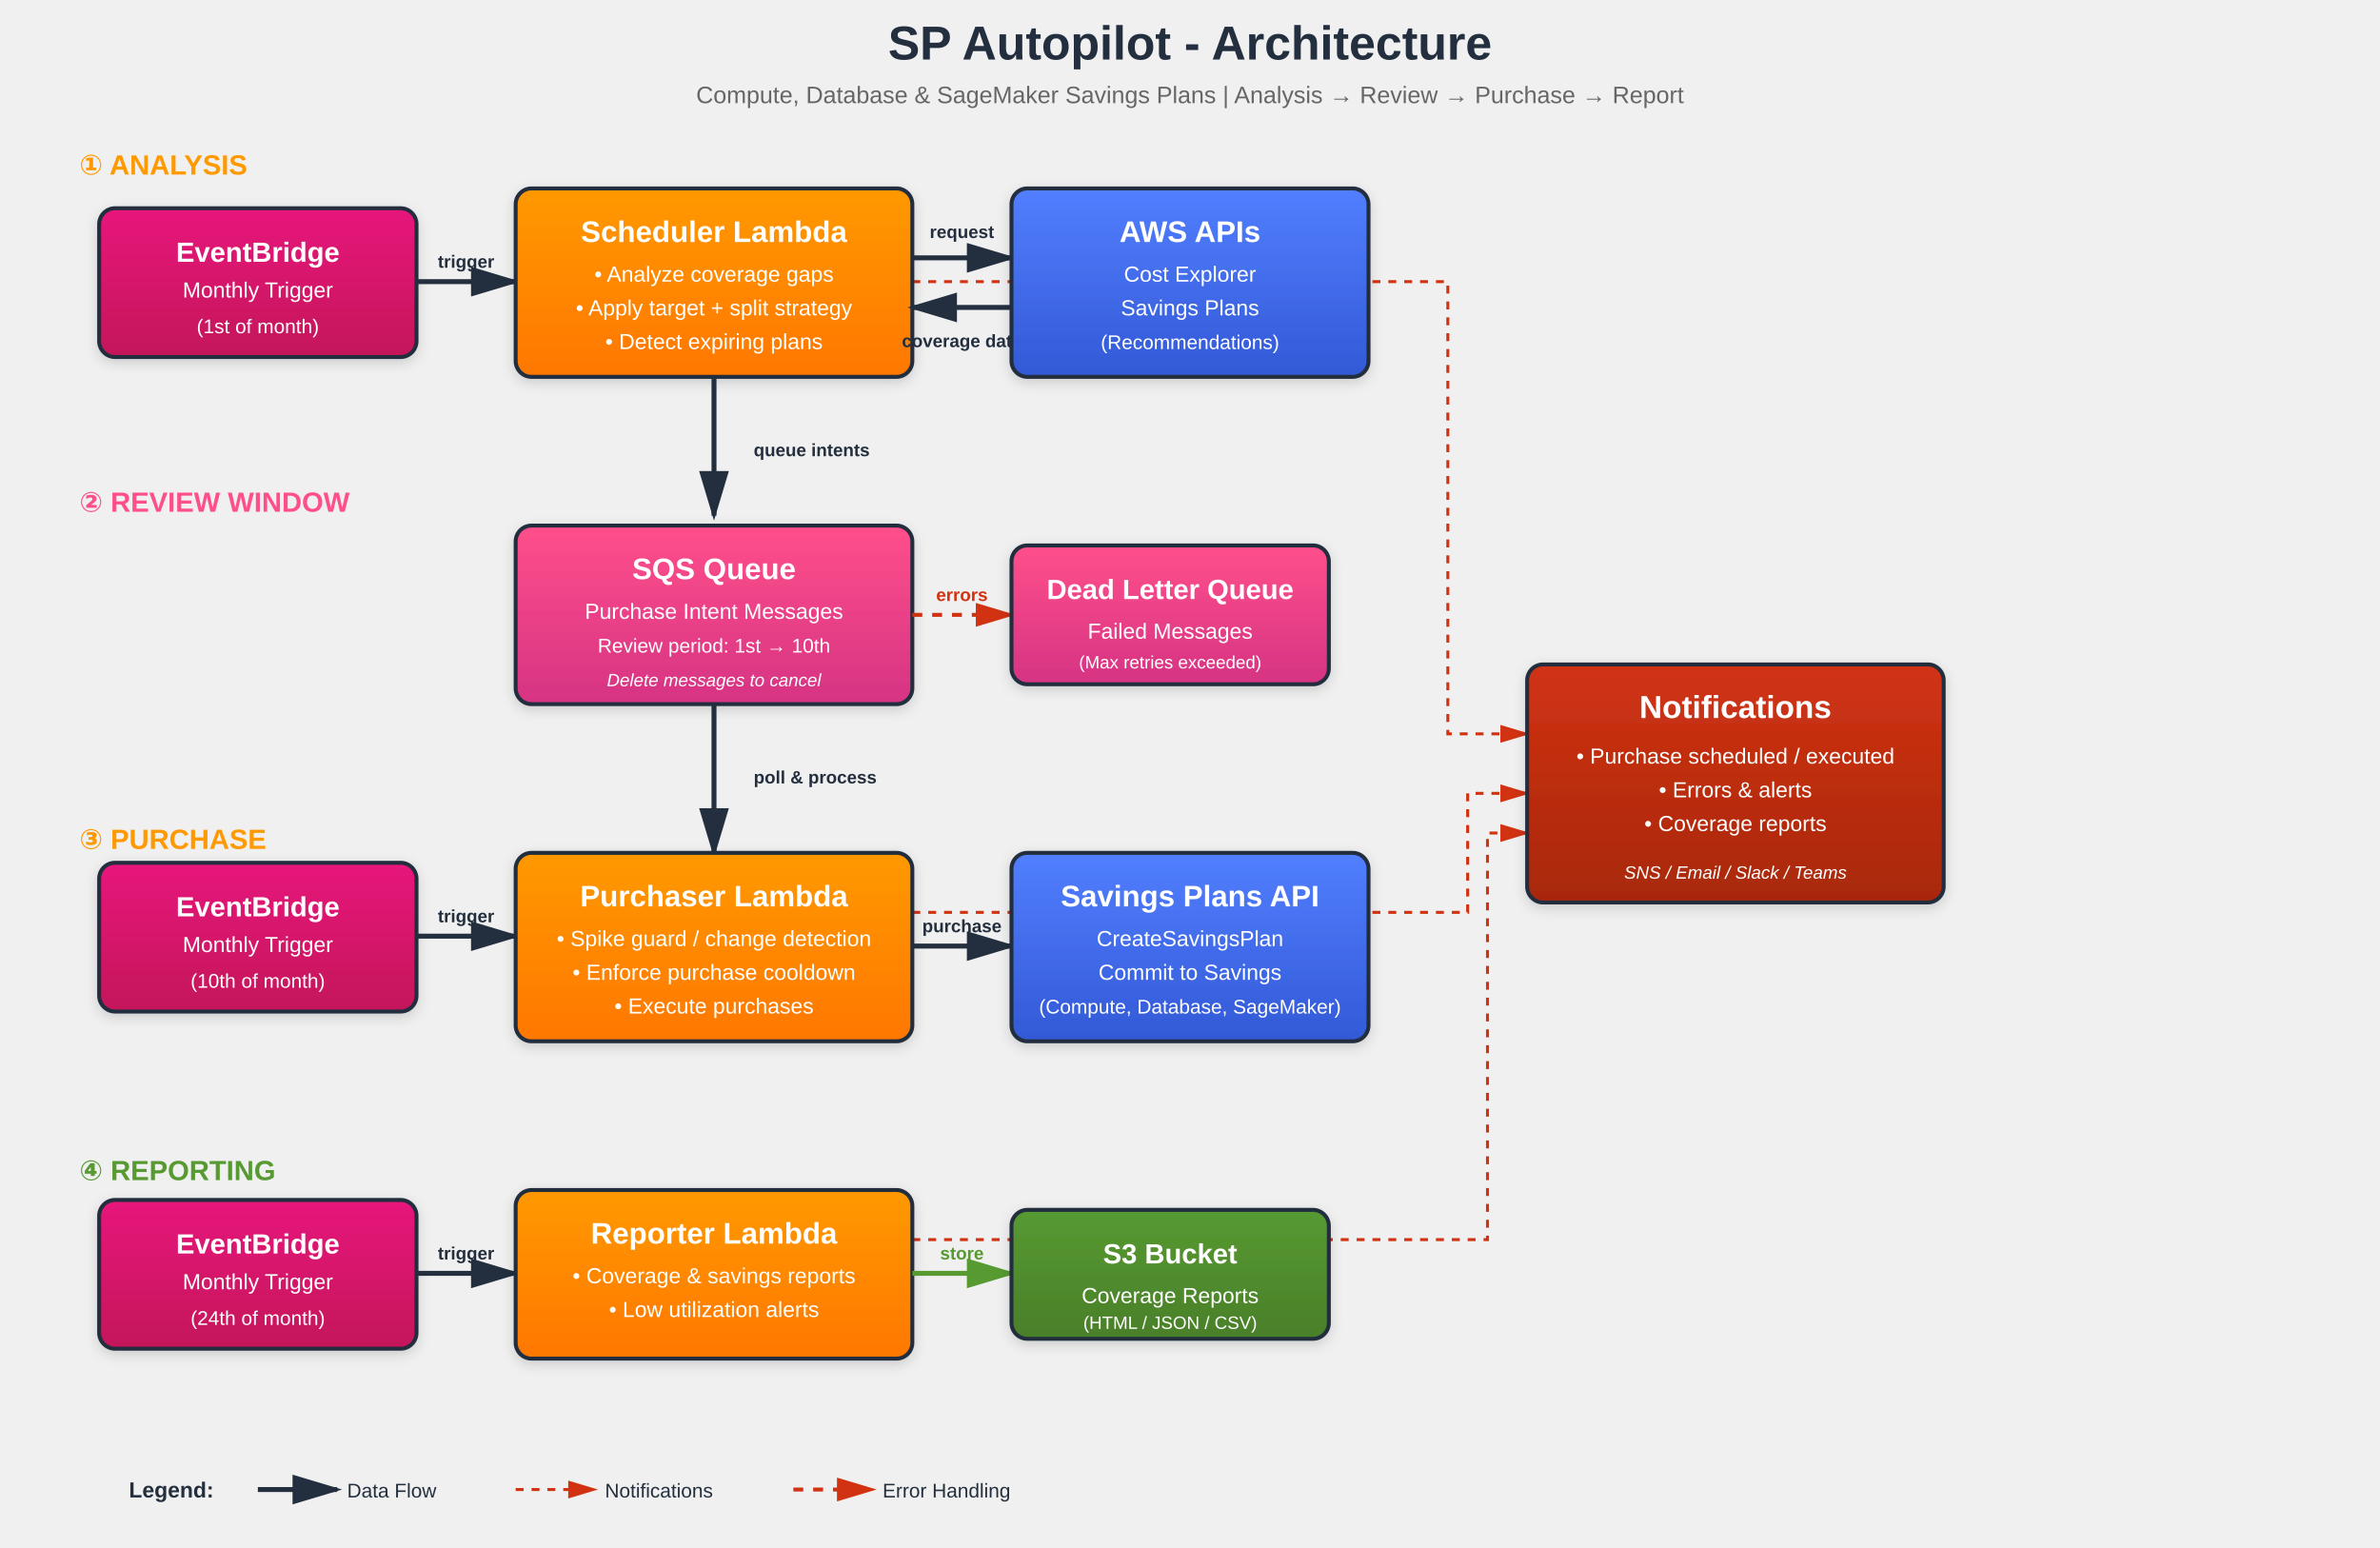
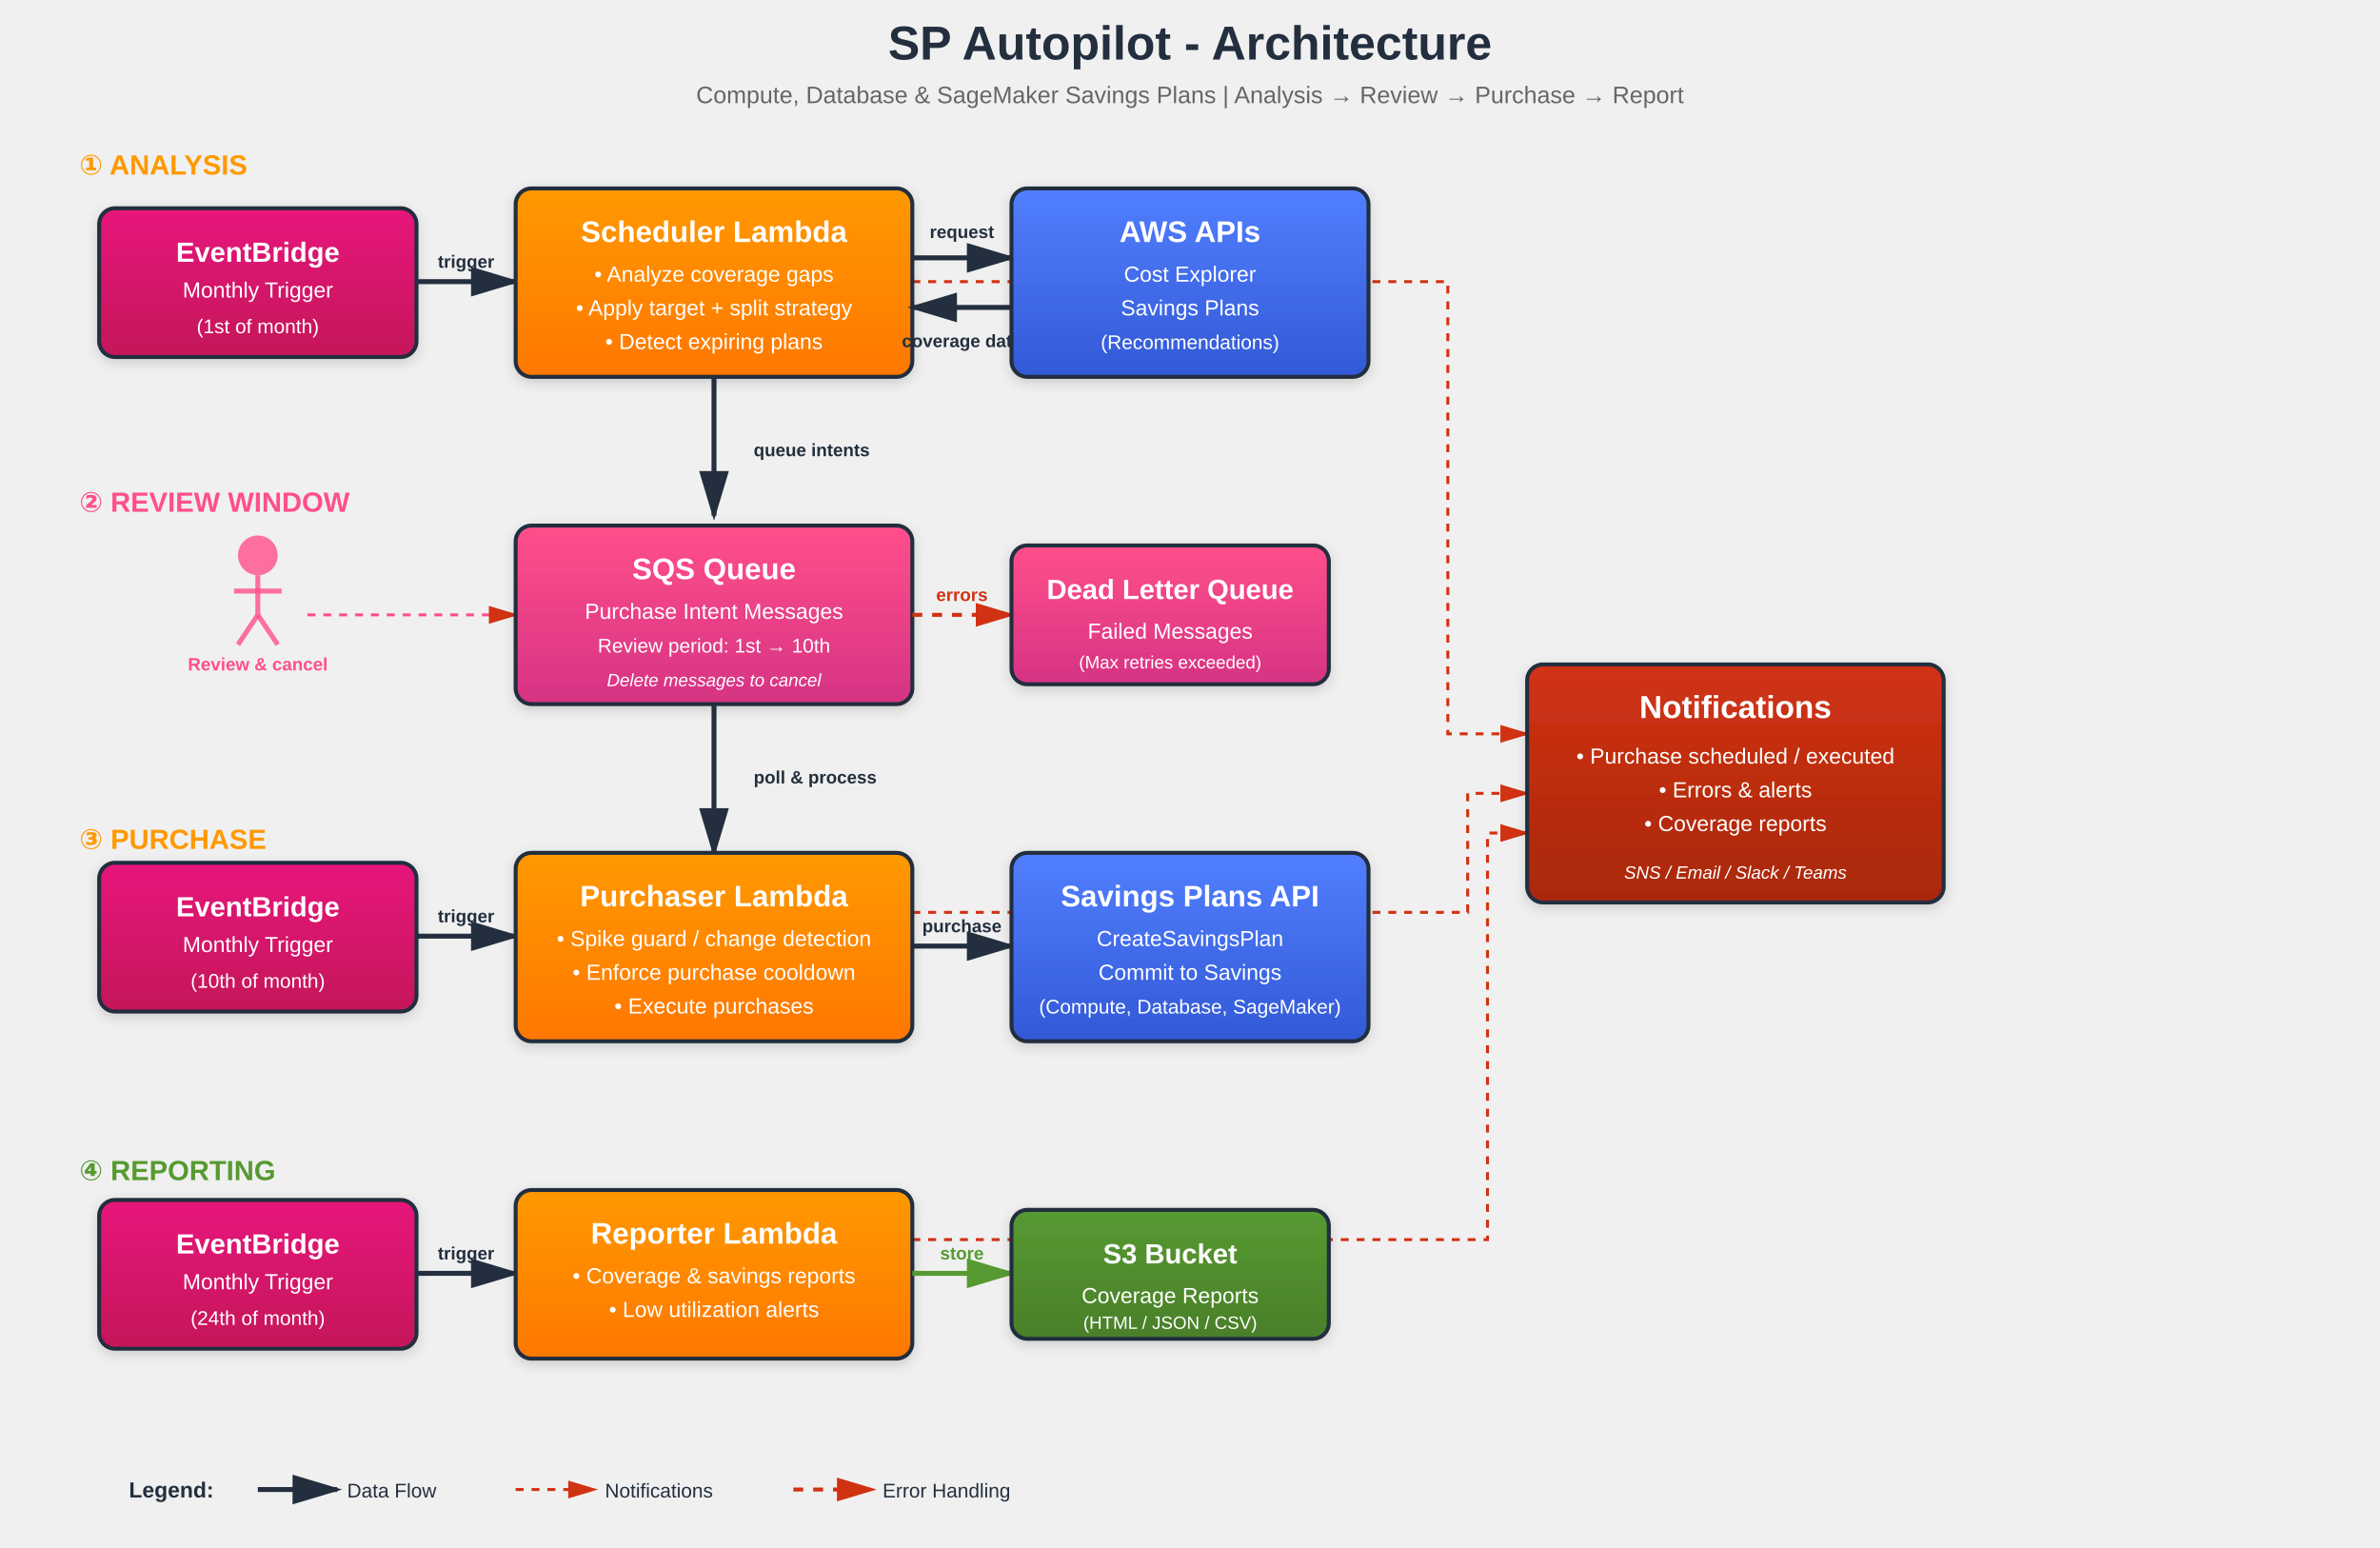
<svg xmlns="http://www.w3.org/2000/svg" width="1200" height="780">
  <defs>
    <linearGradient id="lambdaGrad" x1="0%" y1="0%" x2="0%" y2="100%">
      <stop offset="0" style="stop-color:#FF9900;stop-opacity:1" />
      <stop offset="1" style="stop-color:#FF7700;stop-opacity:1" />
    </linearGradient>
    <linearGradient id="sqsGrad" x1="0%" y1="0%" x2="0%" y2="100%">
      <stop offset="0" style="stop-color:#FF4F8B;stop-opacity:1" />
      <stop offset="1" style="stop-color:#D63384;stop-opacity:1" />
    </linearGradient>
    <linearGradient id="eventBridgeGrad" x1="0%" y1="0%" x2="0%" y2="100%">
      <stop offset="0" style="stop-color:#E7157B;stop-opacity:1" />
      <stop offset="1" style="stop-color:#C4135A;stop-opacity:1" />
    </linearGradient>
    <linearGradient id="apiGrad" x1="0%" y1="0%" x2="0%" y2="100%">
      <stop offset="0" style="stop-color:#527FFF;stop-opacity:1" />
      <stop offset="1" style="stop-color:#3259D6;stop-opacity:1" />
    </linearGradient>
    <linearGradient id="snsGrad" x1="0%" y1="0%" x2="0%" y2="100%">
      <stop offset="0" style="stop-color:#D13212;stop-opacity:1" />
      <stop offset="1" style="stop-color:#A82810;stop-opacity:1" />
    </linearGradient>
    <linearGradient id="s3Grad" x1="0%" y1="0%" x2="0%" y2="100%">
      <stop offset="0" style="stop-color:#569A31;stop-opacity:1" />
      <stop offset="1" style="stop-color:#4A7F2A;stop-opacity:1" />
    </linearGradient>
    <filter id="shadow" x="-50%" y="-50%" width="200%" height="200%">
      <feDropShadow dx="0" dy="2" stdDeviation="3" flood-opacity="0.15" />
    </filter>
    <marker id="arrowhead" markerWidth="10" markerHeight="10" refX="9" refY="3" orient="auto">
      <polygon points="0 0, 10 3, 0 6" fill="#232F3E" />
    </marker>
    <marker id="arrowheadRed" markerWidth="10" markerHeight="10" refX="9" refY="3" orient="auto">
      <polygon points="0 0, 10 3, 0 6" fill="#D13212" />
    </marker>
    <marker id="arrowheadNotif" markerWidth="10" markerHeight="10" refX="9" refY="3" orient="auto">
      <polygon points="0 0, 10 3, 0 6" fill="#D13212" />
    </marker>
    <marker id="arrowheadGreen" markerWidth="10" markerHeight="10" refX="9" refY="3" orient="auto">
      <polygon points="0 0, 10 3, 0 6" fill="#569A31" />
    </marker>
  </defs>
  <text x="600" y="30" text-anchor="middle" font-family="Arial, sans-serif" font-size="24" font-weight="bold" fill="#232F3E">SP Autopilot - Architecture</text>
  <text x="600" y="52" text-anchor="middle" font-family="Arial, sans-serif" font-size="12" fill="#666">Compute, Database &amp; SageMaker Savings Plans | Analysis → Review → Purchase → Report</text>
  <polyline points="460,142 730,142 730,370 770,370" stroke="#D13212" stroke-width="1.5" stroke-dasharray="4,4" fill="none" marker-end="url(#arrowheadNotif)" />
  <polyline points="460,460 740,460 740,400 770,400" stroke="#D13212" stroke-width="1.5" stroke-dasharray="4,4" fill="none" marker-end="url(#arrowheadNotif)" />
  <polyline points="460,625 750,625 750,420 770,420" stroke="#D13212" stroke-width="1.5" stroke-dasharray="4,4" fill="none" marker-end="url(#arrowheadNotif)" />
  <text x="40" y="88" font-family="Arial, sans-serif" font-size="14" font-weight="bold" fill="#FF9900">① ANALYSIS</text>
  <rect x="50" y="105" width="160" height="75" rx="8" fill="url(#eventBridgeGrad)" stroke="#232F3E" stroke-width="2" filter="url(#shadow)" />
  <text x="130" y="132" text-anchor="middle" font-family="Arial, sans-serif" font-size="14" font-weight="bold" fill="white">EventBridge</text>
  <text x="130" y="150" text-anchor="middle" font-family="Arial, sans-serif" font-size="11" fill="white">Monthly Trigger</text>
  <text x="130" y="168" text-anchor="middle" font-family="Arial, sans-serif" font-size="10" fill="white">(1st of month)</text>
  <line x1="210" y1="142" x2="260" y2="142" stroke="#232F3E" stroke-width="2.5" marker-end="url(#arrowhead)" />
  <text x="235" y="135" text-anchor="middle" font-family="Arial, sans-serif" font-size="9" fill="#232F3E" font-weight="bold">trigger</text>
  <rect x="260" y="95" width="200" height="95" rx="8" fill="url(#lambdaGrad)" stroke="#232F3E" stroke-width="2" filter="url(#shadow)" />
  <text x="360" y="122" text-anchor="middle" font-family="Arial, sans-serif" font-size="15" font-weight="bold" fill="white">Scheduler Lambda</text>
  <text x="360" y="142" text-anchor="middle" font-family="Arial, sans-serif" font-size="11" fill="white">• Analyze coverage gaps</text>
  <text x="360" y="159" text-anchor="middle" font-family="Arial, sans-serif" font-size="11" fill="white">• Apply target + split strategy</text>
  <text x="360" y="176" text-anchor="middle" font-family="Arial, sans-serif" font-size="11" fill="white">• Detect expiring plans</text>
  <line x1="460" y1="130" x2="510" y2="130" stroke="#232F3E" stroke-width="2.5" marker-end="url(#arrowhead)" />
  <text x="485" y="120" text-anchor="middle" font-family="Arial, sans-serif" font-size="9" fill="#232F3E" font-weight="bold">request</text>
  <line x1="510" y1="155" x2="460" y2="155" stroke="#232F3E" stroke-width="2.5" marker-end="url(#arrowhead)" />
  <text x="485" y="175" text-anchor="middle" font-family="Arial, sans-serif" font-size="9" fill="#232F3E" font-weight="bold">coverage data</text>
  <rect x="510" y="95" width="180" height="95" rx="8" fill="url(#apiGrad)" stroke="#232F3E" stroke-width="2" filter="url(#shadow)" />
  <text x="600" y="122" text-anchor="middle" font-family="Arial, sans-serif" font-size="15" font-weight="bold" fill="white">AWS APIs</text>
  <text x="600" y="142" text-anchor="middle" font-family="Arial, sans-serif" font-size="11" fill="white">Cost Explorer</text>
  <text x="600" y="159" text-anchor="middle" font-family="Arial, sans-serif" font-size="11" fill="white">Savings Plans</text>
  <text x="600" y="176" text-anchor="middle" font-family="Arial, sans-serif" font-size="10" fill="white">(Recommendations)</text>
  <line x1="360" y1="190" x2="360" y2="260" stroke="#232F3E" stroke-width="2.5" marker-end="url(#arrowhead)" />
  <text x="380" y="230" font-family="Arial, sans-serif" font-size="9" fill="#232F3E" font-weight="bold">queue intents</text>
  <text x="40" y="258" font-family="Arial, sans-serif" font-size="14" font-weight="bold" fill="#FF4F8B">② REVIEW WINDOW</text>
+   <g transform="translate(130, 280)">
+     <circle cx="0" cy="0" r="10" fill="#FF4F8B" opacity="0.8" />
+     <line x1="0" y1="10" x2="0" y2="30" stroke="#FF4F8B" stroke-width="2.5" opacity="0.8" />
+     <line x1="-12" y1="18" x2="12" y2="18" stroke="#FF4F8B" stroke-width="2.5" opacity="0.8" />
+     <line x1="0" y1="30" x2="-10" y2="45" stroke="#FF4F8B" stroke-width="2.5" opacity="0.8" />
+     <line x1="0" y1="30" x2="10" y2="45" stroke="#FF4F8B" stroke-width="2.5" opacity="0.8" />
+     <text x="0" y="58" text-anchor="middle" font-family="Arial, sans-serif" font-size="9" fill="#FF4F8B" font-weight="bold">Review &amp; cancel</text>
+   </g>
+   <line x1="155" y1="310" x2="260" y2="310" stroke="#FF4F8B" stroke-width="1.5" stroke-dasharray="4,4" marker-end="url(#arrowheadNotif)" />
  <rect x="260" y="265" width="200" height="90" rx="8" fill="url(#sqsGrad)" stroke="#232F3E" stroke-width="2" filter="url(#shadow)" />
  <text x="360" y="292" text-anchor="middle" font-family="Arial, sans-serif" font-size="15" font-weight="bold" fill="white">SQS Queue</text>
  <text x="360" y="312" text-anchor="middle" font-family="Arial, sans-serif" font-size="11" fill="white">Purchase Intent Messages</text>
  <text x="360" y="329" text-anchor="middle" font-family="Arial, sans-serif" font-size="10" fill="white">Review period: 1st → 10th</text>
  <text x="360" y="346" text-anchor="middle" font-family="Arial, sans-serif" font-size="9" font-style="italic" fill="white">Delete messages to cancel</text>
  <line x1="460" y1="310" x2="510" y2="310" stroke="#D13212" stroke-width="2" marker-end="url(#arrowheadRed)" stroke-dasharray="5,5" />
  <text x="485" y="303" text-anchor="middle" font-family="Arial, sans-serif" font-size="9" fill="#D13212" font-weight="bold">errors</text>
  <rect x="510" y="275" width="160" height="70" rx="8" fill="url(#sqsGrad)" stroke="#232F3E" stroke-width="2" filter="url(#shadow)" />
  <text x="590" y="302" text-anchor="middle" font-family="Arial, sans-serif" font-size="14" font-weight="bold" fill="white">Dead Letter Queue</text>
  <text x="590" y="322" text-anchor="middle" font-family="Arial, sans-serif" font-size="11" fill="white">Failed Messages</text>
  <text x="590" y="337" text-anchor="middle" font-family="Arial, sans-serif" font-size="9" fill="white">(Max retries exceeded)</text>
  <line x1="360" y1="355" x2="360" y2="430" stroke="#232F3E" stroke-width="2.5" marker-end="url(#arrowhead)" />
  <text x="380" y="395" font-family="Arial, sans-serif" font-size="9" fill="#232F3E" font-weight="bold">poll &amp; process</text>
  <text x="40" y="428" font-family="Arial, sans-serif" font-size="14" font-weight="bold" fill="#FF9900">③ PURCHASE</text>
  <rect x="50" y="435" width="160" height="75" rx="8" fill="url(#eventBridgeGrad)" stroke="#232F3E" stroke-width="2" filter="url(#shadow)" />
  <text x="130" y="462" text-anchor="middle" font-family="Arial, sans-serif" font-size="14" font-weight="bold" fill="white">EventBridge</text>
  <text x="130" y="480" text-anchor="middle" font-family="Arial, sans-serif" font-size="11" fill="white">Monthly Trigger</text>
  <text x="130" y="498" text-anchor="middle" font-family="Arial, sans-serif" font-size="10" fill="white">(10th of month)</text>
  <line x1="210" y1="472" x2="260" y2="472" stroke="#232F3E" stroke-width="2.5" marker-end="url(#arrowhead)" />
  <text x="235" y="465" text-anchor="middle" font-family="Arial, sans-serif" font-size="9" fill="#232F3E" font-weight="bold">trigger</text>
  <rect x="260" y="430" width="200" height="95" rx="8" fill="url(#lambdaGrad)" stroke="#232F3E" stroke-width="2" filter="url(#shadow)" />
  <text x="360" y="457" text-anchor="middle" font-family="Arial, sans-serif" font-size="15" font-weight="bold" fill="white">Purchaser Lambda</text>
  <text x="360" y="477" text-anchor="middle" font-family="Arial, sans-serif" font-size="11" fill="white">• Spike guard / change detection</text>
  <text x="360" y="494" text-anchor="middle" font-family="Arial, sans-serif" font-size="11" fill="white">• Enforce purchase cooldown</text>
  <text x="360" y="511" text-anchor="middle" font-family="Arial, sans-serif" font-size="11" fill="white">• Execute purchases</text>
  <line x1="460" y1="477" x2="510" y2="477" stroke="#232F3E" stroke-width="2.5" marker-end="url(#arrowhead)" />
  <text x="485" y="470" text-anchor="middle" font-family="Arial, sans-serif" font-size="9" fill="#232F3E" font-weight="bold">purchase</text>
  <rect x="510" y="430" width="180" height="95" rx="8" fill="url(#apiGrad)" stroke="#232F3E" stroke-width="2" filter="url(#shadow)" />
  <text x="600" y="457" text-anchor="middle" font-family="Arial, sans-serif" font-size="15" font-weight="bold" fill="white">Savings Plans API</text>
  <text x="600" y="477" text-anchor="middle" font-family="Arial, sans-serif" font-size="11" fill="white">CreateSavingsPlan</text>
  <text x="600" y="494" text-anchor="middle" font-family="Arial, sans-serif" font-size="11" fill="white">Commit to Savings</text>
  <text x="600" y="511" text-anchor="middle" font-family="Arial, sans-serif" font-size="10" fill="white">(Compute, Database, SageMaker)</text>
  <text x="40" y="595" font-family="Arial, sans-serif" font-size="14" font-weight="bold" fill="#569A31">④ REPORTING</text>
  <rect x="50" y="605" width="160" height="75" rx="8" fill="url(#eventBridgeGrad)" stroke="#232F3E" stroke-width="2" filter="url(#shadow)" />
  <text x="130" y="632" text-anchor="middle" font-family="Arial, sans-serif" font-size="14" font-weight="bold" fill="white">EventBridge</text>
  <text x="130" y="650" text-anchor="middle" font-family="Arial, sans-serif" font-size="11" fill="white">Monthly Trigger</text>
  <text x="130" y="668" text-anchor="middle" font-family="Arial, sans-serif" font-size="10" fill="white">(24th of month)</text>
  <line x1="210" y1="642" x2="260" y2="642" stroke="#232F3E" stroke-width="2.5" marker-end="url(#arrowhead)" />
  <text x="235" y="635" text-anchor="middle" font-family="Arial, sans-serif" font-size="9" fill="#232F3E" font-weight="bold">trigger</text>
  <rect x="260" y="600" width="200" height="85" rx="8" fill="url(#lambdaGrad)" stroke="#232F3E" stroke-width="2" filter="url(#shadow)" />
  <text x="360" y="627" text-anchor="middle" font-family="Arial, sans-serif" font-size="15" font-weight="bold" fill="white">Reporter Lambda</text>
  <text x="360" y="647" text-anchor="middle" font-family="Arial, sans-serif" font-size="11" fill="white">• Coverage &amp; savings reports</text>
  <text x="360" y="664" text-anchor="middle" font-family="Arial, sans-serif" font-size="11" fill="white">• Low utilization alerts</text>
  <line x1="460" y1="642" x2="510" y2="642" stroke="#569A31" stroke-width="2.5" marker-end="url(#arrowheadGreen)" />
  <text x="485" y="635" text-anchor="middle" font-family="Arial, sans-serif" font-size="9" fill="#569A31" font-weight="bold">store</text>
  <rect x="510" y="610" width="160" height="65" rx="8" fill="url(#s3Grad)" stroke="#232F3E" stroke-width="2" filter="url(#shadow)" />
  <text x="590" y="637" text-anchor="middle" font-family="Arial, sans-serif" font-size="14" font-weight="bold" fill="white">S3 Bucket</text>
  <text x="590" y="657" text-anchor="middle" font-family="Arial, sans-serif" font-size="11" fill="white">Coverage Reports</text>
  <text x="590" y="670" text-anchor="middle" font-family="Arial, sans-serif" font-size="9" fill="white">(HTML / JSON / CSV)</text>
  <rect x="770" y="335" width="210" height="120" rx="8" fill="url(#snsGrad)" stroke="#232F3E" stroke-width="2" filter="url(#shadow)" />
  <text x="875" y="362" text-anchor="middle" font-family="Arial, sans-serif" font-size="16" font-weight="bold" fill="white">Notifications</text>
  <text x="875" y="385" text-anchor="middle" font-family="Arial, sans-serif" font-size="11" fill="white">• Purchase scheduled / executed</text>
  <text x="875" y="402" text-anchor="middle" font-family="Arial, sans-serif" font-size="11" fill="white">• Errors &amp; alerts</text>
  <text x="875" y="419" text-anchor="middle" font-family="Arial, sans-serif" font-size="11" fill="white">• Coverage reports</text>
  <text x="875" y="443" text-anchor="middle" font-family="Arial, sans-serif" font-size="9" font-style="italic" fill="white">SNS / Email / Slack / Teams</text>
  <text x="65" y="755" font-family="Arial, sans-serif" font-size="11" font-weight="bold" fill="#232F3E">Legend:</text>
  <line x1="130" y1="751" x2="170" y2="751" stroke="#232F3E" stroke-width="2.5" marker-end="url(#arrowhead)" />
  <text x="175" y="755" font-family="Arial, sans-serif" font-size="10" fill="#232F3E">Data Flow</text>
  <line x1="260" y1="751" x2="300" y2="751" stroke="#D13212" stroke-width="1.5" stroke-dasharray="4,4" marker-end="url(#arrowheadNotif)" />
  <text x="305" y="755" font-family="Arial, sans-serif" font-size="10" fill="#232F3E">Notifications</text>
  <line x1="400" y1="751" x2="440" y2="751" stroke="#D13212" stroke-width="2" stroke-dasharray="5,5" marker-end="url(#arrowheadRed)" />
  <text x="445" y="755" font-family="Arial, sans-serif" font-size="10" fill="#232F3E">Error Handling</text>
</svg>
